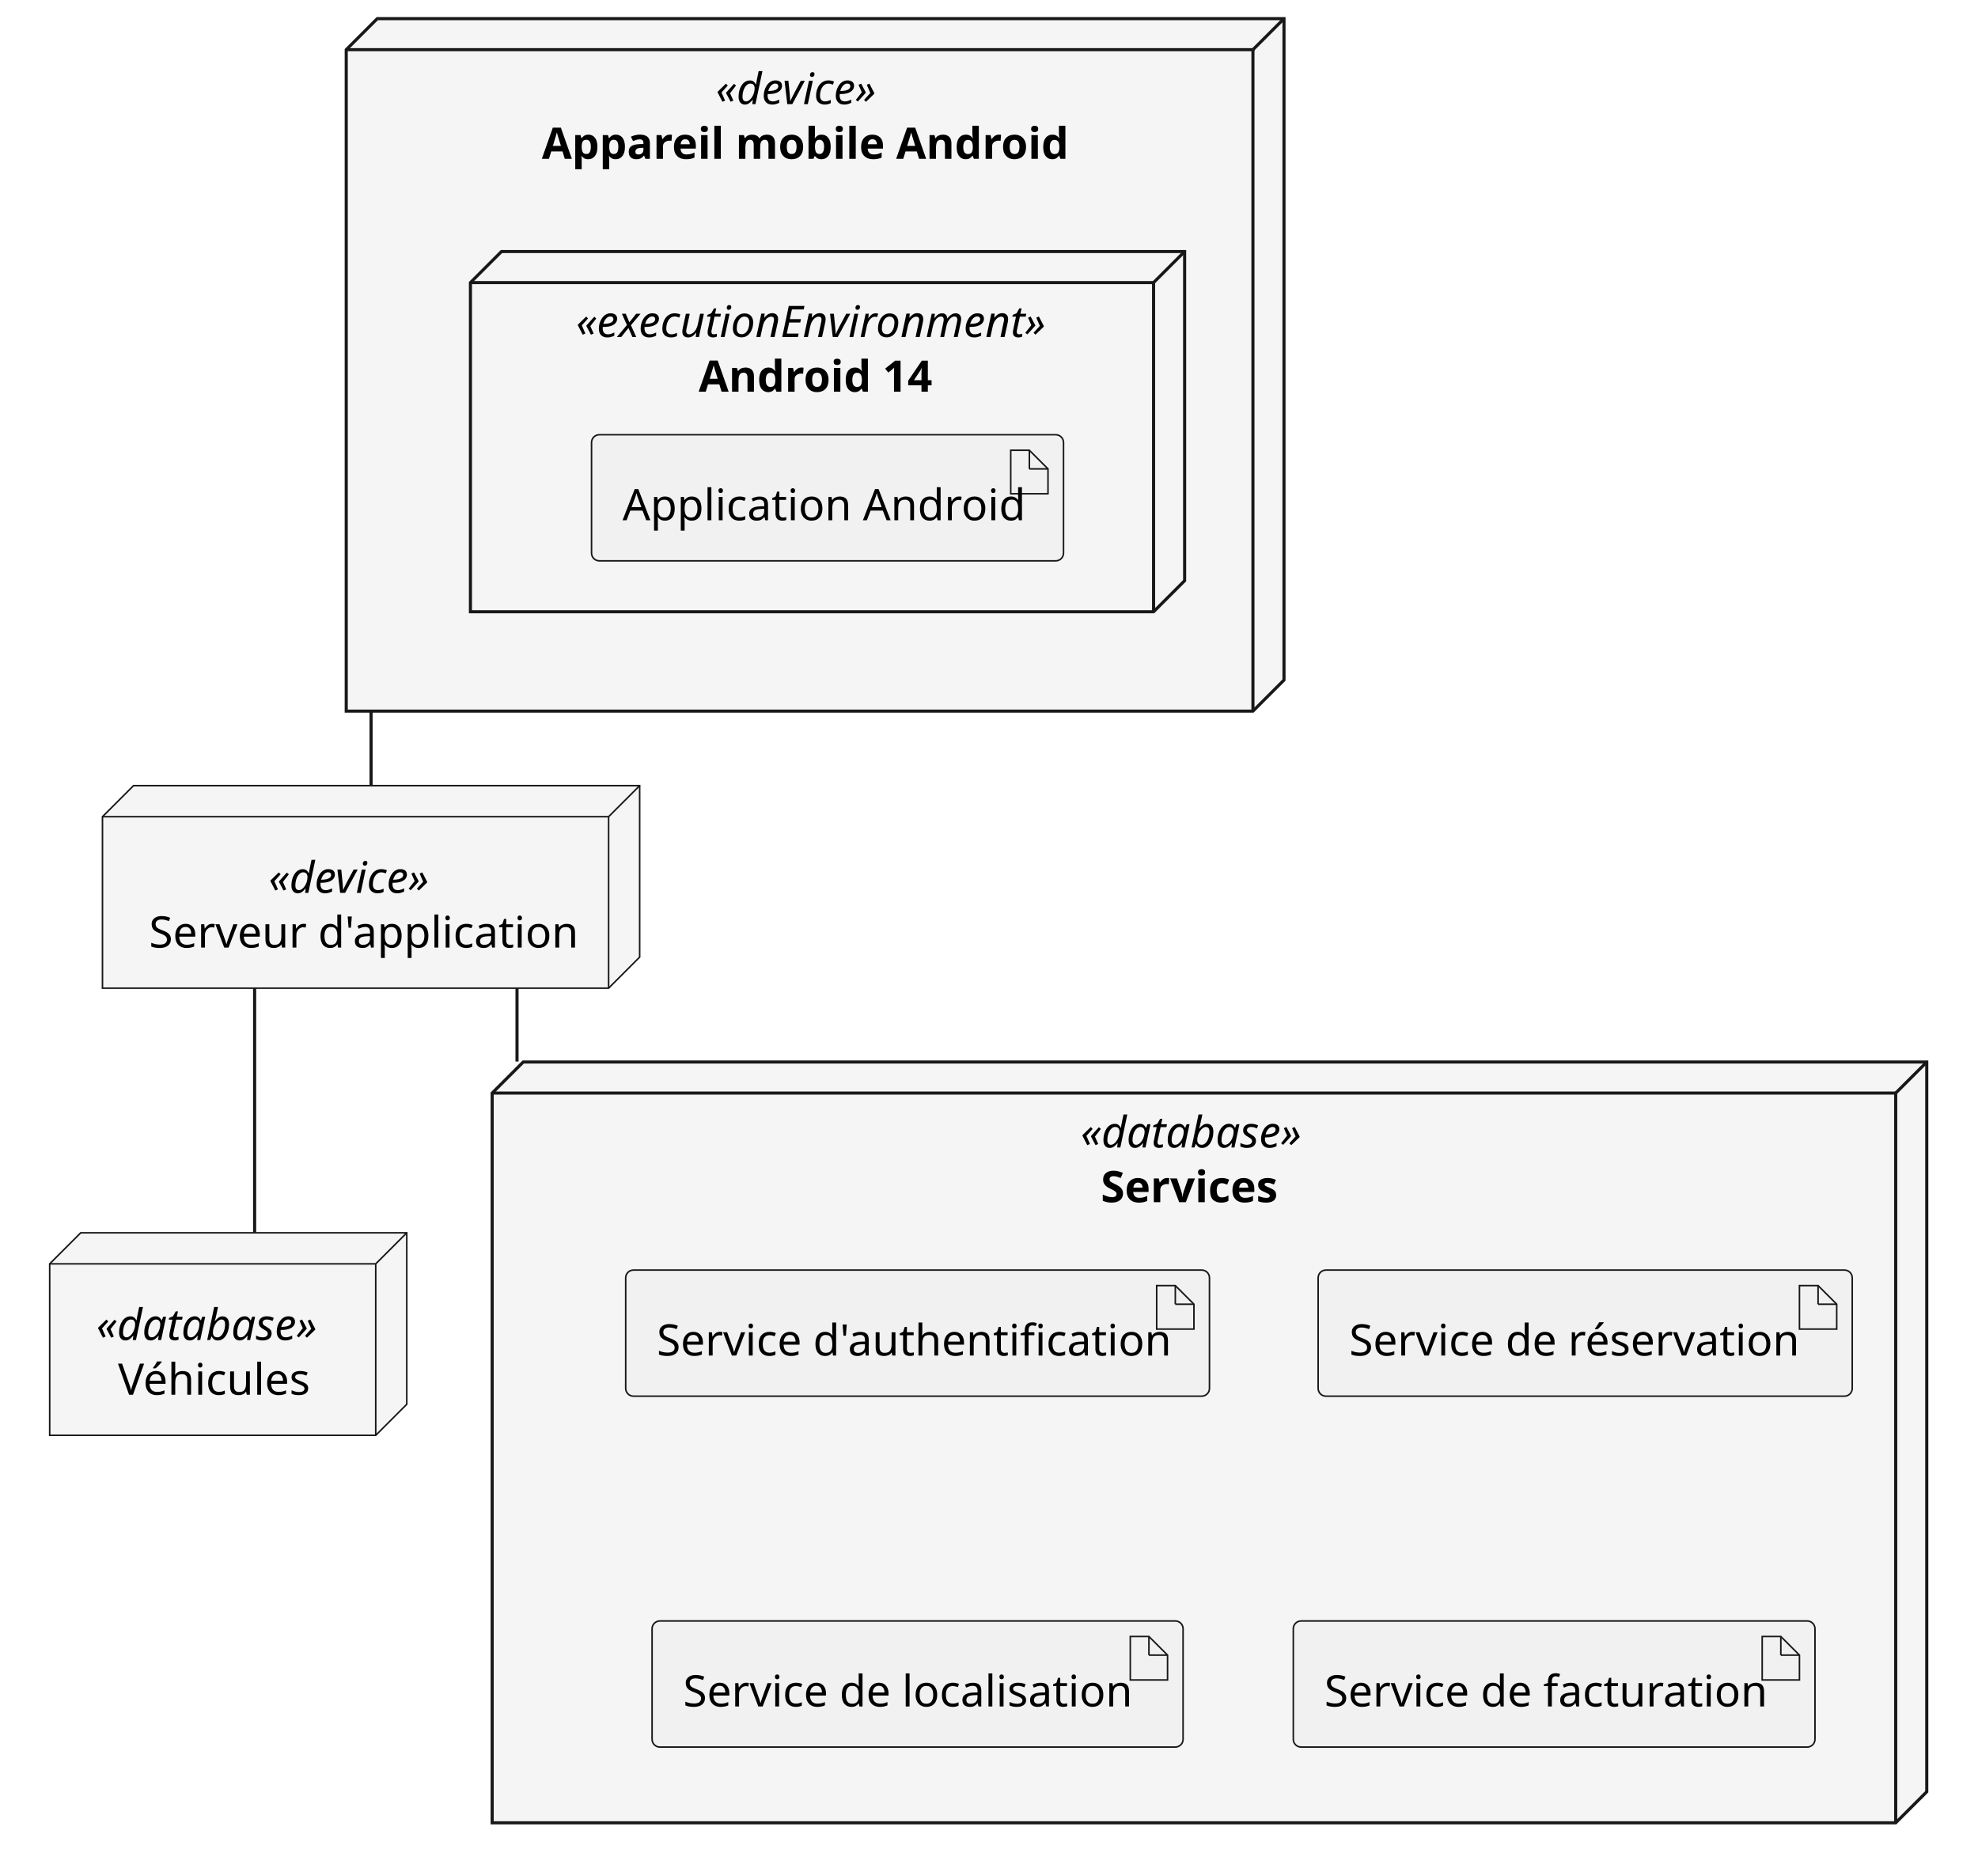
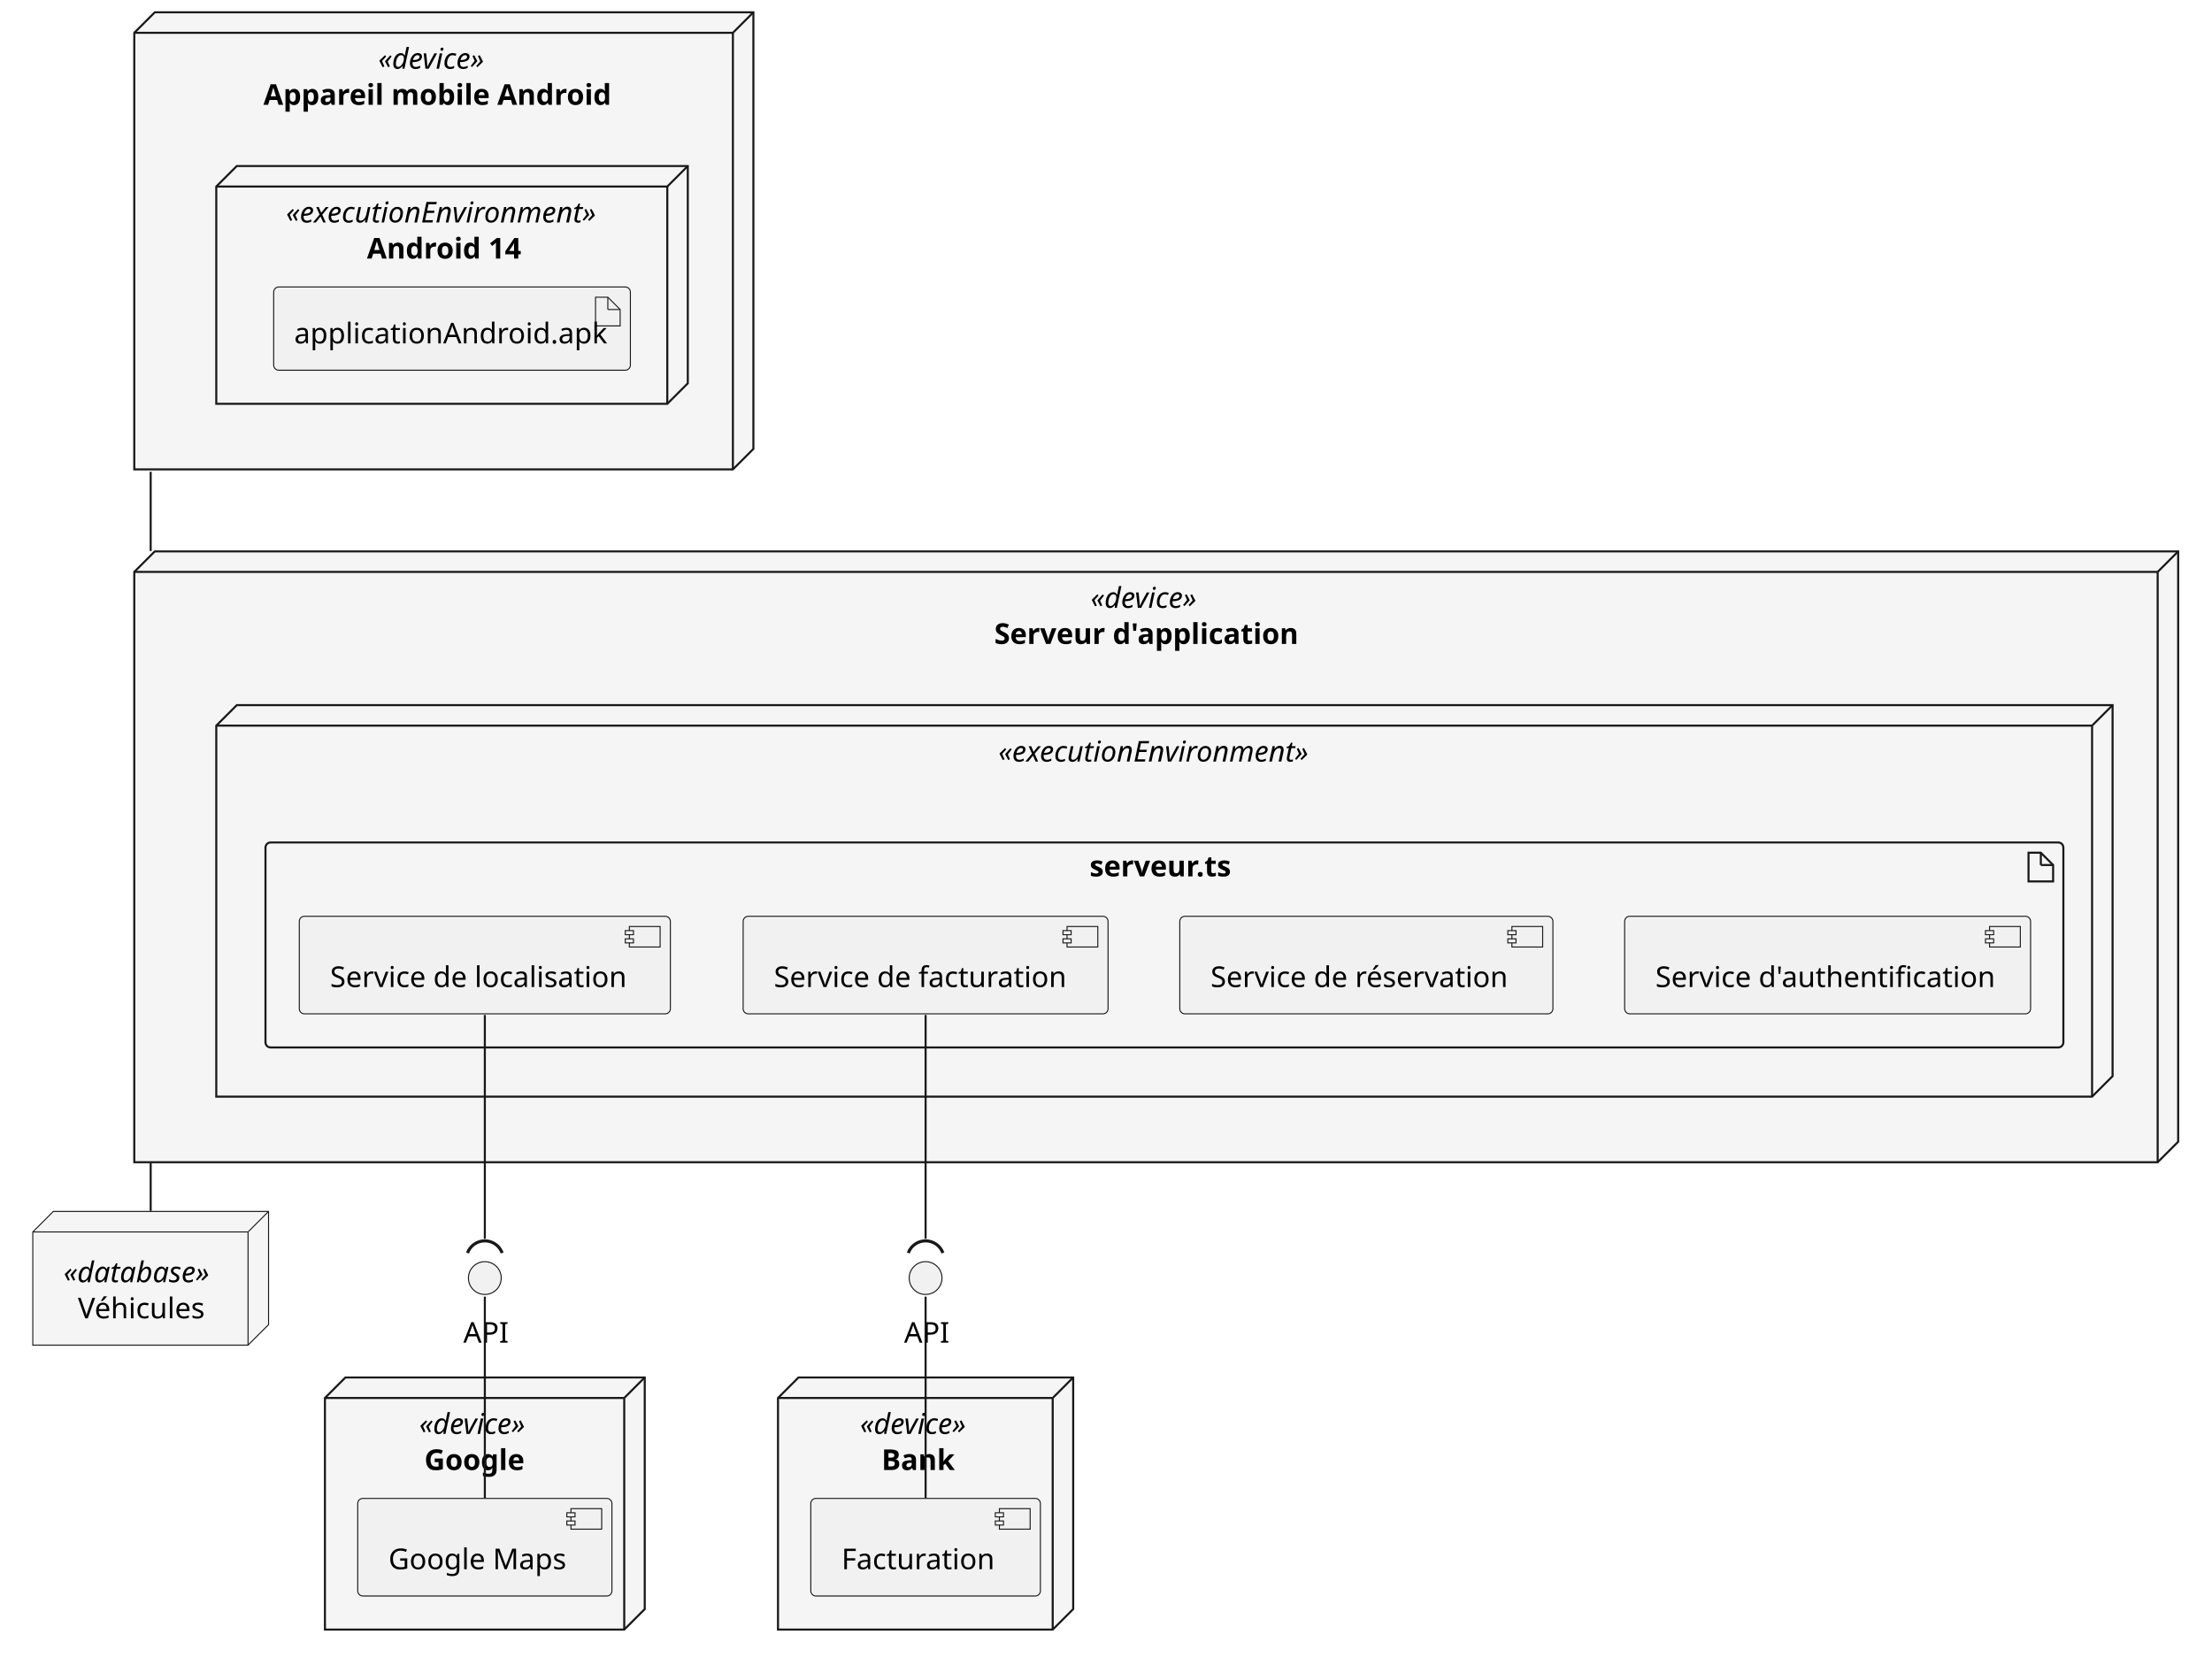
- <svg xmlns="http://www.w3.org/2000/svg" contentStyleType="text/css" height="604px" preserveAspectRatio="none" style="width:637px;height:604px;background:#00000000;" version="1.1" viewBox="0 0 637 604" width="637px" zoomAndPan="magnify">
+ <svg xmlns="http://www.w3.org/2000/svg" contentStyleType="text/css" height="812px" preserveAspectRatio="none" style="width:1079px;height:812px;background:#00000000;" version="1.1" viewBox="0 0 1079 812" width="1079px" zoomAndPan="magnify">
  <defs />
  <g>
    <g id="cluster_androidDevice">
-       <polygon fill="#F5F5F5" points="111.5,16,121.5,6,413.5,6,413.5,219,403.5,229,111.5,229,111.5,16" style="stroke:#181818;stroke-width:1.0;" />
-       <line style="stroke:#181818;stroke-width:1.0;" x1="403.5" x2="413.5" y1="16" y2="6" />
-       <line style="stroke:#181818;stroke-width:1.0;" x1="111.5" x2="403.5" y1="16" y2="16" />
-       <line style="stroke:#181818;stroke-width:1.0;" x1="403.5" x2="403.5" y1="16" y2="229" />
-       <text fill="#000000" font-family="sans-serif" font-size="14" font-style="italic" lengthAdjust="spacing" textLength="56" x="230.5" y="33.533">«device»</text>
-       <text fill="#000000" font-family="sans-serif" font-size="14" font-weight="bold" lengthAdjust="spacing" textLength="168" x="174.5" y="51.143">Appareil mobile Android</text>
+       <polygon fill="#F5F5F5" points="65.5,16,75.5,6,367.5,6,367.5,219,357.5,229,65.5,229,65.5,16" style="stroke:#181818;stroke-width:1.0;" />
+       <line style="stroke:#181818;stroke-width:1.0;" x1="357.5" x2="367.5" y1="16" y2="6" />
+       <line style="stroke:#181818;stroke-width:1.0;" x1="65.5" x2="357.5" y1="16" y2="16" />
+       <line style="stroke:#181818;stroke-width:1.0;" x1="357.5" x2="357.5" y1="16" y2="229" />
+       <text fill="#000000" font-family="sans-serif" font-size="14" font-style="italic" lengthAdjust="spacing" textLength="56" x="184.5" y="33.533">«device»</text>
+       <text fill="#000000" font-family="sans-serif" font-size="14" font-weight="bold" lengthAdjust="spacing" textLength="168" x="128.5" y="51.143">Appareil mobile Android</text>
    </g>
    <g id="cluster_Android 14">
-       <polygon fill="#F5F5F5" points="151.5,91,161.5,81,381.5,81,381.5,187,371.5,197,151.5,197,151.5,91" style="stroke:#181818;stroke-width:1.0;" />
-       <line style="stroke:#181818;stroke-width:1.0;" x1="371.5" x2="381.5" y1="91" y2="81" />
-       <line style="stroke:#181818;stroke-width:1.0;" x1="151.5" x2="371.5" y1="91" y2="91" />
-       <line style="stroke:#181818;stroke-width:1.0;" x1="371.5" x2="371.5" y1="91" y2="197" />
-       <text fill="#000000" font-family="sans-serif" font-size="14" font-style="italic" lengthAdjust="spacing" textLength="154" x="185.5" y="108.533">«executionEnvironment»</text>
-       <text fill="#000000" font-family="sans-serif" font-size="14" font-weight="bold" lengthAdjust="spacing" textLength="75" x="225" y="126.143">Android 14</text>
+       <polygon fill="#F5F5F5" points="105.5,91,115.5,81,335.5,81,335.5,187,325.5,197,105.5,197,105.5,91" style="stroke:#181818;stroke-width:1.0;" />
+       <line style="stroke:#181818;stroke-width:1.0;" x1="325.5" x2="335.5" y1="91" y2="81" />
+       <line style="stroke:#181818;stroke-width:1.0;" x1="105.5" x2="325.5" y1="91" y2="91" />
+       <line style="stroke:#181818;stroke-width:1.0;" x1="325.5" x2="325.5" y1="91" y2="197" />
+       <text fill="#000000" font-family="sans-serif" font-size="14" font-style="italic" lengthAdjust="spacing" textLength="154" x="139.5" y="108.533">«executionEnvironment»</text>
+       <text fill="#000000" font-family="sans-serif" font-size="14" font-weight="bold" lengthAdjust="spacing" textLength="75" x="179" y="126.143">Android 14</text>
    </g>
-     <g id="cluster_Services">
-       <polygon fill="#F5F5F5" points="158.5,352,168.5,342,620.5,342,620.5,577,610.5,587,158.5,587,158.5,352" style="stroke:#181818;stroke-width:1.0;" />
-       <line style="stroke:#181818;stroke-width:1.0;" x1="610.5" x2="620.5" y1="352" y2="342" />
-       <line style="stroke:#181818;stroke-width:1.0;" x1="158.5" x2="610.5" y1="352" y2="352" />
-       <line style="stroke:#181818;stroke-width:1.0;" x1="610.5" x2="610.5" y1="352" y2="587" />
-       <text fill="#000000" font-family="sans-serif" font-size="14" font-style="italic" lengthAdjust="spacing" textLength="75" x="348" y="369.533">«database»</text>
-       <text fill="#000000" font-family="sans-serif" font-size="14" font-weight="bold" lengthAdjust="spacing" textLength="62" x="354.5" y="387.143">Services</text>
+     <g id="cluster_backend">
+       <polygon fill="#F5F5F5" points="65.5,279,75.5,269,1062.5,269,1062.5,557,1052.5,567,65.5,567,65.5,279" style="stroke:#181818;stroke-width:1.0;" />
+       <line style="stroke:#181818;stroke-width:1.0;" x1="1052.5" x2="1062.5" y1="279" y2="269" />
+       <line style="stroke:#181818;stroke-width:1.0;" x1="65.5" x2="1052.5" y1="279" y2="279" />
+       <line style="stroke:#181818;stroke-width:1.0;" x1="1052.5" x2="1052.5" y1="279" y2="567" />
+       <text fill="#000000" font-family="sans-serif" font-size="14" font-style="italic" lengthAdjust="spacing" textLength="56" x="532" y="296.533">«device»</text>
+       <text fill="#000000" font-family="sans-serif" font-size="14" font-weight="bold" lengthAdjust="spacing" textLength="150" x="485" y="314.143">Serveur d'application</text>
    </g>
-     <g id="elem_Application Android">
-       <rect fill="#F1F1F1" height="40.609" rx="2.5" ry="2.5" style="stroke:#181818;stroke-width:0.5;" width="152" x="190.5" y="140" />
-       <polygon fill="#F1F1F1" points="325.5,145,325.5,159,337.5,159,337.5,151,331.5,145,325.5,145" style="stroke:#181818;stroke-width:0.5;" />
-       <line style="stroke:#181818;stroke-width:0.5;" x1="331.5" x2="331.5" y1="145" y2="151" />
-       <line style="stroke:#181818;stroke-width:0.5;" x1="337.5" x2="331.5" y1="151" y2="151" />
-       <text fill="#000000" font-family="sans-serif" font-size="14" lengthAdjust="spacing" textLength="122" x="200.5" y="167.533">Application Android</text>
+     <g id="cluster_ ">
+       <polygon fill="#F5F5F5" points="105.5,354,115.5,344,1030.5,344,1030.5,525,1020.5,535,105.5,535,105.5,354" style="stroke:#181818;stroke-width:1.0;" />
+       <line style="stroke:#181818;stroke-width:1.0;" x1="1020.5" x2="1030.5" y1="354" y2="344" />
+       <line style="stroke:#181818;stroke-width:1.0;" x1="105.5" x2="1020.5" y1="354" y2="354" />
+       <line style="stroke:#181818;stroke-width:1.0;" x1="1020.5" x2="1020.5" y1="354" y2="535" />
+       <text fill="#000000" font-family="sans-serif" font-size="14" font-style="italic" lengthAdjust="spacing" textLength="154" x="487" y="371.533">«executionEnvironment»</text>
+       <text fill="#000000" font-family="sans-serif" font-size="14" font-weight="bold" lengthAdjust="spacing" textLength="4" x="562" y="389.143"> </text>
+     </g>
+     <g id="cluster_serveur.ts">
+       <rect fill="none" height="100" rx="2.5" ry="2.5" style="stroke:#181818;stroke-width:1.0;" width="877" x="129.5" y="411" />
+       <polygon fill="none" points="989.5,416,989.5,430,1001.5,430,1001.5,422,995.5,416,989.5,416" style="stroke:#181818;stroke-width:1.0;" />
+       <line style="stroke:#181818;stroke-width:1.0;" x1="995.5" x2="995.5" y1="416" y2="422" />
+       <line style="stroke:#181818;stroke-width:1.0;" x1="1001.5" x2="995.5" y1="422" y2="422" />
+       <text fill="#000000" font-family="sans-serif" font-size="14" font-weight="bold" lengthAdjust="spacing" textLength="73" x="531.5" y="427.533">serveur.ts</text>
+     </g>
+     <g id="cluster_Google">
+       <polygon fill="#F5F5F5" points="158.5,682,168.5,672,314.5,672,314.5,785,304.5,795,158.5,795,158.5,682" style="stroke:#181818;stroke-width:1.0;" />
+       <line style="stroke:#181818;stroke-width:1.0;" x1="304.5" x2="314.5" y1="682" y2="672" />
+       <line style="stroke:#181818;stroke-width:1.0;" x1="158.5" x2="304.5" y1="682" y2="682" />
+       <line style="stroke:#181818;stroke-width:1.0;" x1="304.5" x2="304.5" y1="682" y2="795" />
+       <text fill="#000000" font-family="sans-serif" font-size="14" font-style="italic" lengthAdjust="spacing" textLength="56" x="204.5" y="699.533">«device»</text>
+       <text fill="#000000" font-family="sans-serif" font-size="14" font-weight="bold" lengthAdjust="spacing" textLength="51" x="207" y="717.143">Google</text>
+     </g>
+     <g id="cluster_Bank">
+       <polygon fill="#F5F5F5" points="379.5,682,389.5,672,523.5,672,523.5,785,513.5,795,379.5,795,379.5,682" style="stroke:#181818;stroke-width:1.0;" />
+       <line style="stroke:#181818;stroke-width:1.0;" x1="513.5" x2="523.5" y1="682" y2="672" />
+       <line style="stroke:#181818;stroke-width:1.0;" x1="379.5" x2="513.5" y1="682" y2="682" />
+       <line style="stroke:#181818;stroke-width:1.0;" x1="513.5" x2="513.5" y1="682" y2="795" />
+       <text fill="#000000" font-family="sans-serif" font-size="14" font-style="italic" lengthAdjust="spacing" textLength="56" x="419.5" y="699.533">«device»</text>
+       <text fill="#000000" font-family="sans-serif" font-size="14" font-weight="bold" lengthAdjust="spacing" textLength="35" x="430" y="717.143">Bank</text>
+     </g>
+     <g id="elem_applicationAndroid.apk">
+       <rect fill="#F1F1F1" height="40.609" rx="2.5" ry="2.5" style="stroke:#181818;stroke-width:0.5;" width="174" x="133.5" y="140" />
+       <polygon fill="#F1F1F1" points="290.5,145,290.5,159,302.5,159,302.5,151,296.5,145,290.5,145" style="stroke:#181818;stroke-width:0.5;" />
+       <line style="stroke:#181818;stroke-width:0.5;" x1="296.5" x2="296.5" y1="145" y2="151" />
+       <line style="stroke:#181818;stroke-width:0.5;" x1="302.5" x2="296.5" y1="151" y2="151" />
+       <text fill="#000000" font-family="sans-serif" font-size="14" lengthAdjust="spacing" textLength="144" x="143.5" y="167.533">applicationAndroid.apk</text>
    </g>
    <g id="elem_authservice">
-       <rect fill="#F1F1F1" height="40.609" rx="2.5" ry="2.5" style="stroke:#181818;stroke-width:0.5;" width="188" x="201.5" y="409" />
-       <polygon fill="#F1F1F1" points="372.5,414,372.5,428,384.5,428,384.5,420,378.5,414,372.5,414" style="stroke:#181818;stroke-width:0.5;" />
-       <line style="stroke:#181818;stroke-width:0.5;" x1="378.5" x2="378.5" y1="414" y2="420" />
-       <line style="stroke:#181818;stroke-width:0.5;" x1="384.5" x2="378.5" y1="420" y2="420" />
-       <text fill="#000000" font-family="sans-serif" font-size="14" lengthAdjust="spacing" textLength="158" x="211.5" y="436.533">Service d'authentification</text>
+       <rect fill="#F1F1F1" height="47.609" rx="2.5" ry="2.5" style="stroke:#181818;stroke-width:0.5;" width="198" x="792.5" y="447" />
+       <rect fill="#F1F1F1" height="10" style="stroke:#181818;stroke-width:0.5;" width="15" x="970.5" y="452" />
+       <rect fill="#F1F1F1" height="2" style="stroke:#181818;stroke-width:0.5;" width="4" x="968.5" y="454" />
+       <rect fill="#F1F1F1" height="2" style="stroke:#181818;stroke-width:0.5;" width="4" x="968.5" y="458" />
+       <text fill="#000000" font-family="sans-serif" font-size="14" lengthAdjust="spacing" textLength="158" x="807.5" y="481.533">Service d'authentification</text>
    </g>
    <g id="elem_bookingservice">
-       <rect fill="#F1F1F1" height="40.609" rx="2.5" ry="2.5" style="stroke:#181818;stroke-width:0.5;" width="172" x="424.5" y="409" />
-       <polygon fill="#F1F1F1" points="579.5,414,579.5,428,591.5,428,591.5,420,585.5,414,579.5,414" style="stroke:#181818;stroke-width:0.5;" />
-       <line style="stroke:#181818;stroke-width:0.5;" x1="585.5" x2="585.5" y1="414" y2="420" />
-       <line style="stroke:#181818;stroke-width:0.5;" x1="591.5" x2="585.5" y1="420" y2="420" />
-       <text fill="#000000" font-family="sans-serif" font-size="14" lengthAdjust="spacing" textLength="142" x="434.5" y="436.533">Service de réservation</text>
+       <rect fill="#F1F1F1" height="47.609" rx="2.5" ry="2.5" style="stroke:#181818;stroke-width:0.5;" width="182" x="575.5" y="447" />
+       <rect fill="#F1F1F1" height="10" style="stroke:#181818;stroke-width:0.5;" width="15" x="737.5" y="452" />
+       <rect fill="#F1F1F1" height="2" style="stroke:#181818;stroke-width:0.5;" width="4" x="735.5" y="454" />
+       <rect fill="#F1F1F1" height="2" style="stroke:#181818;stroke-width:0.5;" width="4" x="735.5" y="458" />
+       <text fill="#000000" font-family="sans-serif" font-size="14" lengthAdjust="spacing" textLength="142" x="590.5" y="481.533">Service de réservation</text>
    </g>
    <g id="elem_locationservice">
-       <rect fill="#F1F1F1" height="40.609" rx="2.5" ry="2.5" style="stroke:#181818;stroke-width:0.5;" width="171" x="210" y="522" />
-       <polygon fill="#F1F1F1" points="364,527,364,541,376,541,376,533,370,527,364,527" style="stroke:#181818;stroke-width:0.5;" />
-       <line style="stroke:#181818;stroke-width:0.5;" x1="370" x2="370" y1="527" y2="533" />
-       <line style="stroke:#181818;stroke-width:0.5;" x1="376" x2="370" y1="533" y2="533" />
-       <text fill="#000000" font-family="sans-serif" font-size="14" lengthAdjust="spacing" textLength="141" x="220" y="549.533">Service de localisation</text>
+       <rect fill="#F1F1F1" height="47.609" rx="2.5" ry="2.5" style="stroke:#181818;stroke-width:0.5;" width="181" x="146" y="447" />
+       <rect fill="#F1F1F1" height="10" style="stroke:#181818;stroke-width:0.5;" width="15" x="307" y="452" />
+       <rect fill="#F1F1F1" height="2" style="stroke:#181818;stroke-width:0.5;" width="4" x="305" y="454" />
+       <rect fill="#F1F1F1" height="2" style="stroke:#181818;stroke-width:0.5;" width="4" x="305" y="458" />
+       <text fill="#000000" font-family="sans-serif" font-size="14" lengthAdjust="spacing" textLength="141" x="161" y="481.533">Service de localisation</text>
    </g>
    <g id="elem_billingservice">
-       <rect fill="#F1F1F1" height="40.609" rx="2.5" ry="2.5" style="stroke:#181818;stroke-width:0.5;" width="168" x="416.5" y="522" />
-       <polygon fill="#F1F1F1" points="567.5,527,567.5,541,579.5,541,579.5,533,573.5,527,567.5,527" style="stroke:#181818;stroke-width:0.5;" />
-       <line style="stroke:#181818;stroke-width:0.5;" x1="573.5" x2="573.5" y1="527" y2="533" />
-       <line style="stroke:#181818;stroke-width:0.5;" x1="579.5" x2="573.5" y1="533" y2="533" />
-       <text fill="#000000" font-family="sans-serif" font-size="14" lengthAdjust="spacing" textLength="138" x="426.5" y="549.533">Service de facturation</text>
+       <rect fill="#F1F1F1" height="47.609" rx="2.5" ry="2.5" style="stroke:#181818;stroke-width:0.5;" width="178" x="362.5" y="447" />
+       <rect fill="#F1F1F1" height="10" style="stroke:#181818;stroke-width:0.5;" width="15" x="520.5" y="452" />
+       <rect fill="#F1F1F1" height="2" style="stroke:#181818;stroke-width:0.5;" width="4" x="518.5" y="454" />
+       <rect fill="#F1F1F1" height="2" style="stroke:#181818;stroke-width:0.5;" width="4" x="518.5" y="458" />
+       <text fill="#000000" font-family="sans-serif" font-size="14" lengthAdjust="spacing" textLength="138" x="377.5" y="481.533">Service de facturation</text>
    </g>
-     <g id="elem_backend">
-       <polygon fill="#F5F5F5" points="33,263,43,253,206,253,206,308.219,196,318.219,33,318.219,33,263" style="stroke:#181818;stroke-width:0.5;" />
-       <line style="stroke:#181818;stroke-width:0.5;" x1="196" x2="206" y1="263" y2="253" />
-       <line style="stroke:#181818;stroke-width:0.5;" x1="33" x2="196" y1="263" y2="263" />
-       <line style="stroke:#181818;stroke-width:0.5;" x1="196" x2="196" y1="263" y2="318.219" />
-       <text fill="#000000" font-family="sans-serif" font-size="14" font-style="italic" lengthAdjust="spacing" textLength="56" x="86.5" y="287.533">«device»</text>
-       <text fill="#000000" font-family="sans-serif" font-size="14" lengthAdjust="spacing" textLength="133" x="48" y="305.143">Serveur d'application</text>
+     <g id="elem_gmaps">
+       <rect fill="#F1F1F1" height="47.609" rx="2.5" ry="2.5" style="stroke:#181818;stroke-width:0.5;" width="124" x="174.5" y="731" />
+       <rect fill="#F1F1F1" height="10" style="stroke:#181818;stroke-width:0.5;" width="15" x="278.5" y="736" />
+       <rect fill="#F1F1F1" height="2" style="stroke:#181818;stroke-width:0.5;" width="4" x="276.5" y="738" />
+       <rect fill="#F1F1F1" height="2" style="stroke:#181818;stroke-width:0.5;" width="4" x="276.5" y="742" />
+       <text fill="#000000" font-family="sans-serif" font-size="14" lengthAdjust="spacing" textLength="84" x="189.5" y="765.533">Google Maps</text>
    </g>
-     <g id="elem_Véhicules">
-       <polygon fill="#F5F5F5" points="16,407,26,397,131,397,131,452.219,121,462.219,16,462.219,16,407" style="stroke:#181818;stroke-width:0.5;" />
-       <line style="stroke:#181818;stroke-width:0.5;" x1="121" x2="131" y1="407" y2="397" />
-       <line style="stroke:#181818;stroke-width:0.5;" x1="16" x2="121" y1="407" y2="407" />
-       <line style="stroke:#181818;stroke-width:0.5;" x1="121" x2="121" y1="407" y2="462.219" />
-       <text fill="#000000" font-family="sans-serif" font-size="14" font-style="italic" lengthAdjust="spacing" textLength="75" x="31" y="431.533">«database»</text>
-       <text fill="#000000" font-family="sans-serif" font-size="14" lengthAdjust="spacing" textLength="61" x="38" y="449.143">Véhicules</text>
+     <g id="elem_facturation">
+       <rect fill="#F1F1F1" height="47.609" rx="2.5" ry="2.5" style="stroke:#181818;stroke-width:0.5;" width="112" x="395.5" y="731" />
+       <rect fill="#F1F1F1" height="10" style="stroke:#181818;stroke-width:0.5;" width="15" x="487.5" y="736" />
+       <rect fill="#F1F1F1" height="2" style="stroke:#181818;stroke-width:0.5;" width="4" x="485.5" y="738" />
+       <rect fill="#F1F1F1" height="2" style="stroke:#181818;stroke-width:0.5;" width="4" x="485.5" y="742" />
+       <text fill="#000000" font-family="sans-serif" font-size="14" lengthAdjust="spacing" textLength="72" x="410.5" y="765.533">Facturation</text>
+     </g>
+     <g id="elem_vehic">
+       <polygon fill="#F5F5F5" points="16,601,26,591,131,591,131,646.219,121,656.219,16,656.219,16,601" style="stroke:#181818;stroke-width:0.5;" />
+       <line style="stroke:#181818;stroke-width:0.5;" x1="121" x2="131" y1="601" y2="591" />
+       <line style="stroke:#181818;stroke-width:0.5;" x1="16" x2="121" y1="601" y2="601" />
+       <line style="stroke:#181818;stroke-width:0.5;" x1="121" x2="121" y1="601" y2="656.219" />
+       <text fill="#000000" font-family="sans-serif" font-size="14" font-style="italic" lengthAdjust="spacing" textLength="75" x="31" y="625.533">«database»</text>
+       <text fill="#000000" font-family="sans-serif" font-size="14" lengthAdjust="spacing" textLength="61" x="38" y="643.143">Véhicules</text>
+     </g>
+     <g id="elem_api_1">
+       <ellipse cx="236.5" cy="623.5" fill="#F1F1F1" rx="8" ry="8" style="stroke:#181818;stroke-width:0.5;" />
+       <text fill="#000000" font-family="sans-serif" font-size="14" lengthAdjust="spacing" textLength="21" x="226" y="655.033">API</text>
+     </g>
+     <g id="elem_api_2">
+       <ellipse cx="451.5" cy="623.5" fill="#F1F1F1" rx="8" ry="8" style="stroke:#181818;stroke-width:0.5;" />
+       <text fill="#000000" font-family="sans-serif" font-size="14" lengthAdjust="spacing" textLength="21" x="441" y="655.033">API</text>
    </g>
    <g id="link_androidDevice_backend">
-       <path d="M119.5,229.018 C119.5,229.169 119.5,229.319 119.5,229.469 C119.5,229.769 119.5,230.07 119.5,230.369 C119.5,230.969 119.5,231.568 119.5,232.166 C119.5,234.557 119.5,236.929 119.5,239.269 C119.5,243.949 119.5,248.498 119.5,252.8 " fill="none" id="androidDevice-backend" style="stroke:#181818;stroke-width:1.0;" />
+       <path d="M73.5,230.149 C73.5,232.116 73.5,234.109 73.5,236.128 C73.5,244.202 73.5,252.669 73.5,261.399 C73.5,263.582 73.5,265.781 73.5,267.994 C73.5,268.271 73.5,268.548 73.5,268.825 " fill="none" id="androidDevice-backend" style="stroke:#181818;stroke-width:1.0;" />
    </g>
-     <g id="link_backend_Véhicules">
-       <path d="M82,318.18 C82,341.74 82,373.42 82,396.95 " fill="none" id="backend-Véhicules" style="stroke:#181818;stroke-width:1.0;" />
+     <g id="link_locationservice_api_1">
+       <path d="M236.5,495.16 C236.5,495.16 236.5,604.35 236.5,604.35 " fill="none" id="locationservice-to-api_1" style="stroke:#181818;stroke-width:1.0;" />
+       <path d="M244.957,611.272 A9,9 0 0 0 228.043 611.272" fill="none" style="stroke:#181818;stroke-width:1.5;" />
    </g>
-     <g id="link_backend_Services">
-       <path d="M166.5,318.18 C166.5,323.241 166.5,328.677 166.5,334.325 C166.5,335.737 166.5,337.163 166.5,338.599 C166.5,339.317 166.5,340.038 166.5,340.761 C166.5,341.123 166.5,341.485 166.5,341.847 " fill="none" id="backend-Services" style="stroke:#181818;stroke-width:1.0;" />
+     <g id="link_api_1_gmaps">
+       <path d="M236.5,632.54 C236.5,652.56 236.5,701.2 236.5,730.8 " fill="none" id="api_1-gmaps" style="stroke:#181818;stroke-width:1.0;" />
+     </g>
+     <g id="link_billingservice_api_2">
+       <path d="M451.5,495.16 C451.5,495.16 451.5,604.35 451.5,604.35 " fill="none" id="billingservice-to-api_2" style="stroke:#181818;stroke-width:1.0;" />
+       <path d="M459.957,611.272 A9,9 0 0 0 443.043 611.272" fill="none" style="stroke:#181818;stroke-width:1.5;" />
+     </g>
+     <g id="link_api_2_facturation">
+       <path d="M451.5,632.54 C451.5,652.56 451.5,701.2 451.5,730.8 " fill="none" id="api_2-facturation" style="stroke:#181818;stroke-width:1.0;" />
+     </g>
+     <g id="link_backend_vehic">
+       <path d="M73.5,567.293 C73.5,567.486 73.5,567.679 73.5,567.872 C73.5,568.258 73.5,568.643 73.5,569.027 C73.5,570.563 73.5,572.087 73.5,573.595 C73.5,579.628 73.5,585.409 73.5,590.76 " fill="none" id="backend-vehic" style="stroke:#181818;stroke-width:1.0;" />
    </g>
  </g>
</svg>
